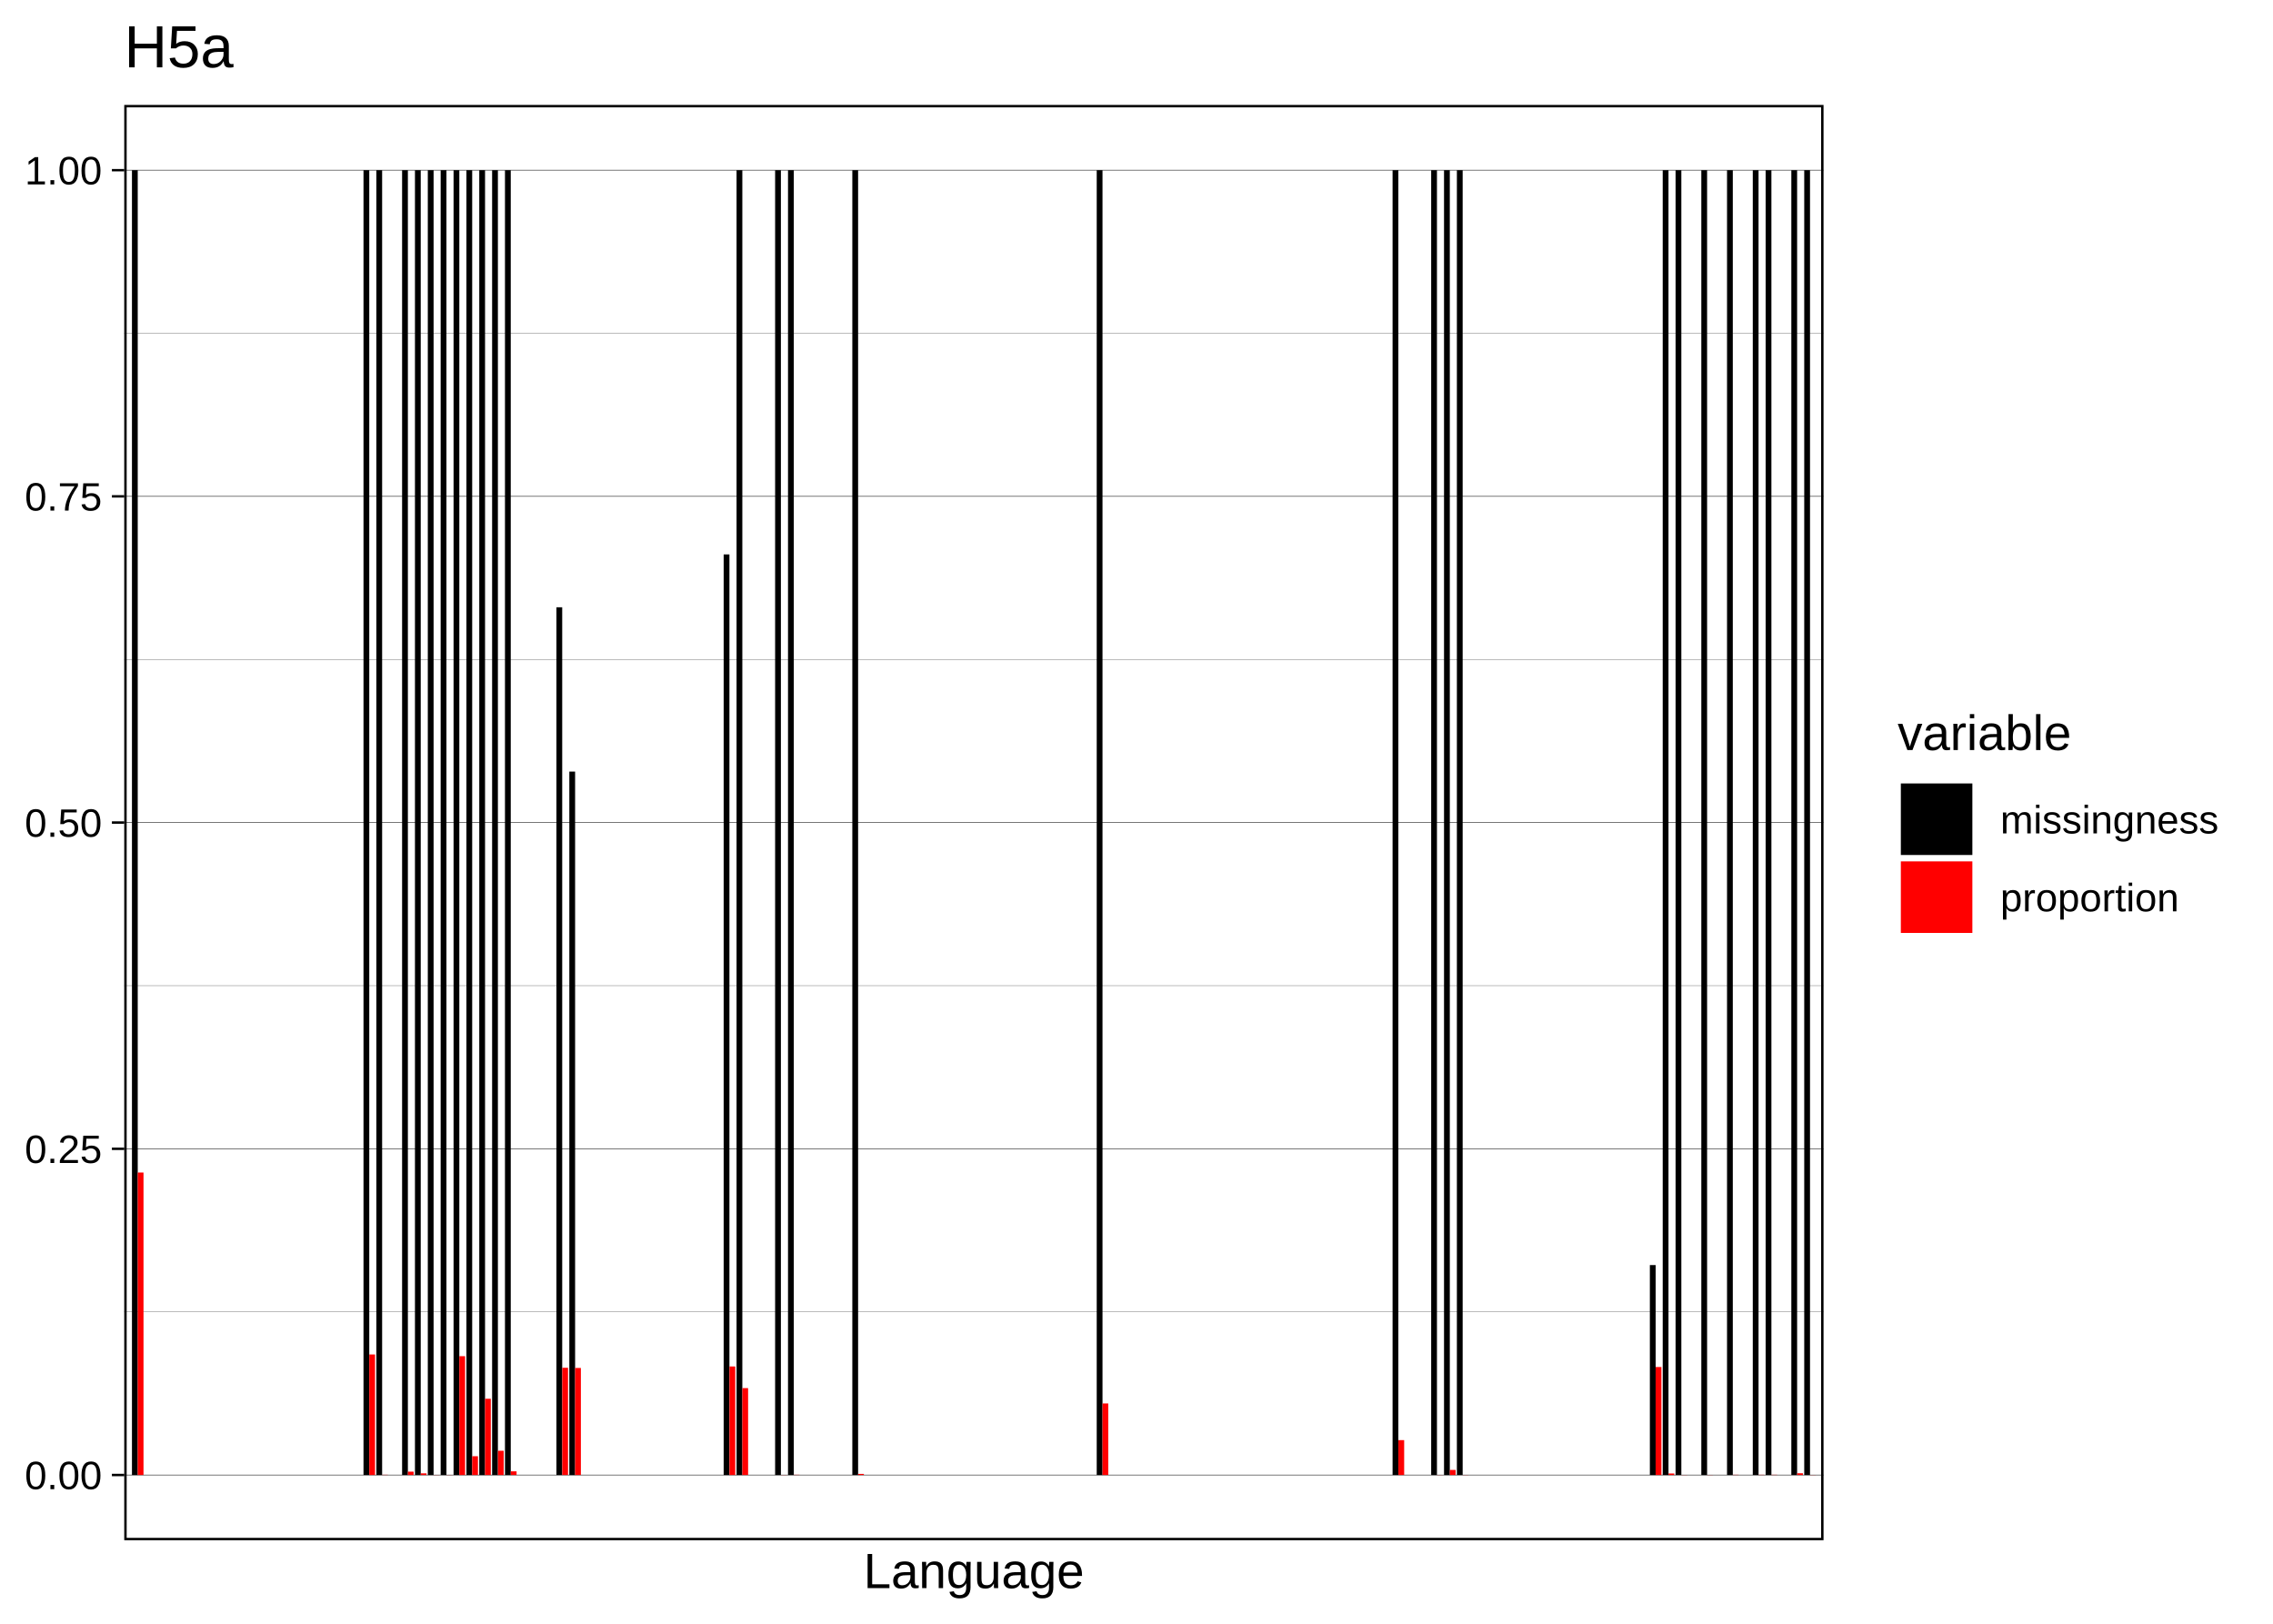
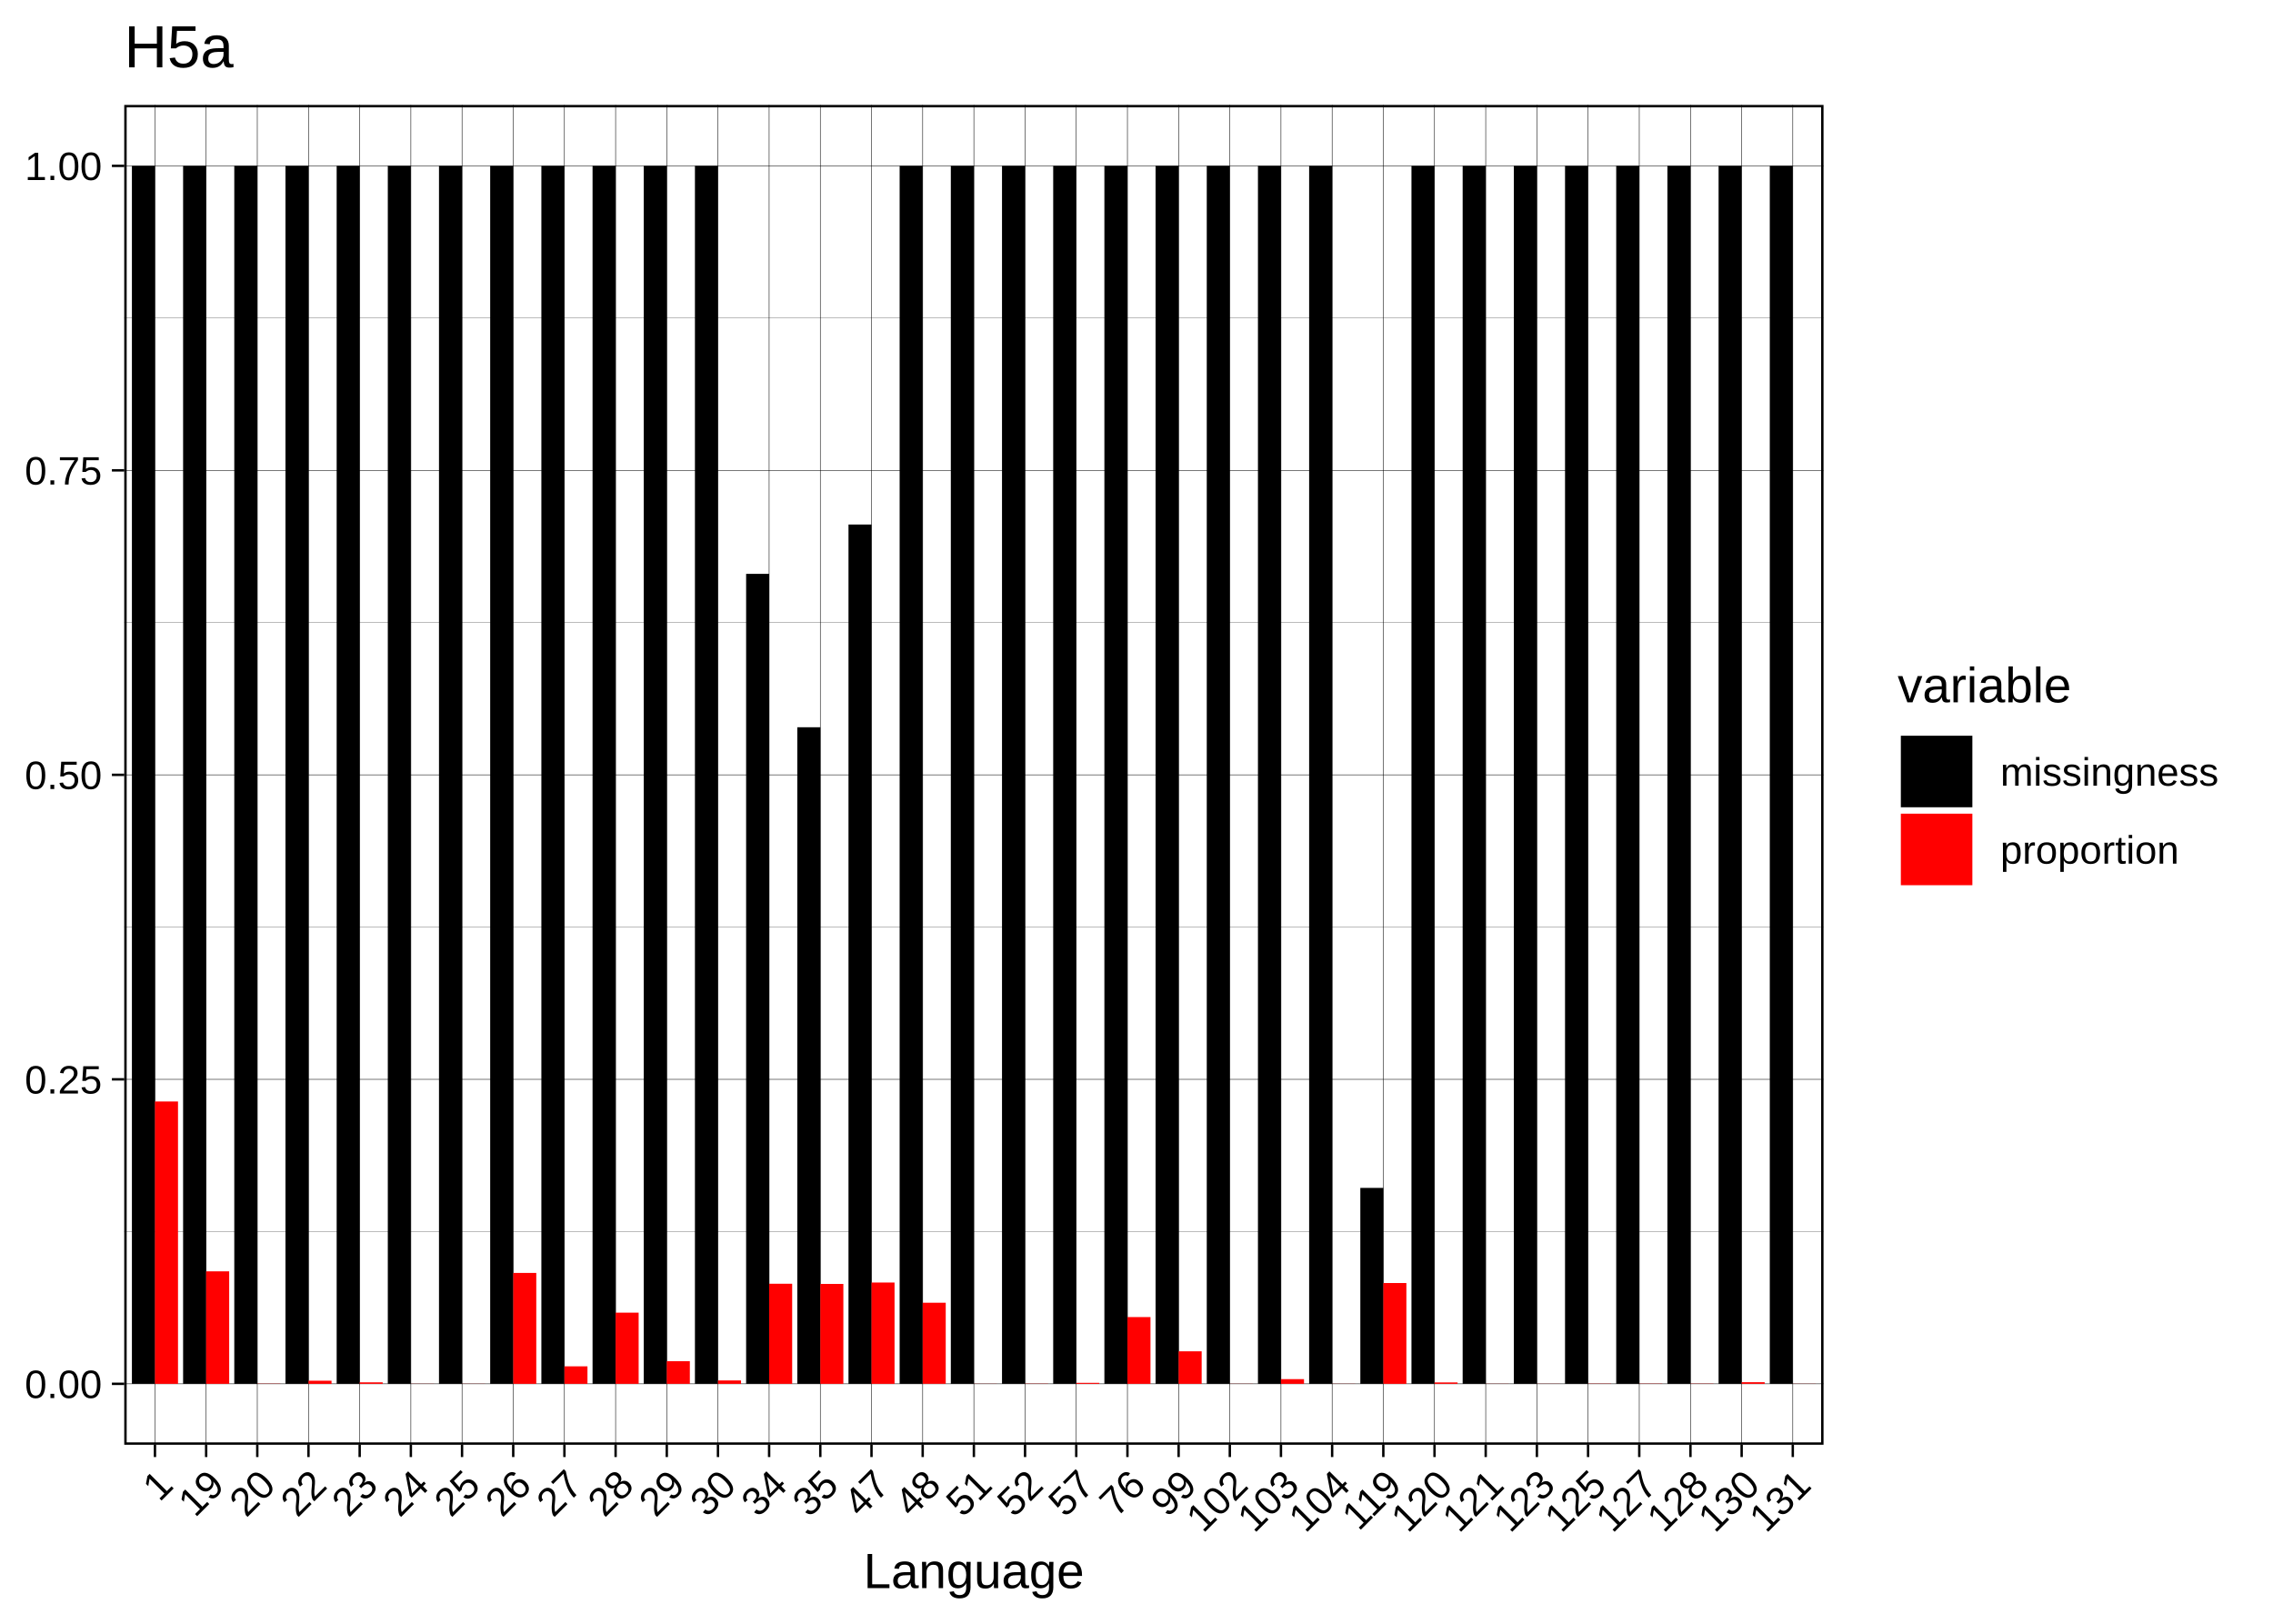
<svg xmlns="http://www.w3.org/2000/svg" class="svglite" width="504.00pt" height="360.00pt" viewBox="0 0 504.00 360.00">
  <defs>
    <style type="text/css">
    .svglite line, .svglite polyline, .svglite polygon, .svglite path, .svglite rect, .svglite circle {
      fill: none;
      stroke: #000000;
      stroke-linecap: round;
      stroke-linejoin: round;
      stroke-miterlimit: 10.00;
    }
    .svglite text {
      white-space: pre;
    }
  </style>
  </defs>
  <rect width="100%" height="100%" style="stroke: none; fill: #FFFFFF;" />
  <defs>
    <clipPath id="cpMC4wMHw1MDQuMDB8MC4wMHwzNjAuMDA=">
      <rect x="0.00" y="0.00" width="504.00" height="360.00" />
    </clipPath>
  </defs>
  <g clip-path="url(#cpMC4wMHw1MDQuMDB8MC4wMHwzNjAuMDA=)">
    <rect x="0" y="0.00" width="504.00" height="360.00" style="stroke-width: 1.07; stroke: #FFFFFF; fill: #FFFFFF;" />
  </g>
  <defs>
-     <clipPath id="cpMjcuNTV8NDA0LjMzfDIzLjI3fDM0MS40OA==">
-       <rect x="27.55" y="23.27" width="376.79" height="318.22" />
+     <clipPath id="cpMjcuNTV8NDA0LjMzfDIzLjI3fDMyMC4zMQ==">
+       <rect x="27.55" y="23.27" width="376.79" height="297.05" />
    </clipPath>
  </defs>
-   <g clip-path="url(#cpMjcuNTV8NDA0LjMzfDIzLjI3fDM0MS40OA==)">
-     <rect x="27.55" y="23.27" width="376.79" height="318.22" style="stroke-width: 1.07; stroke: none; fill: #FFFFFF;" />
-     <polyline points="27.55,290.86 404.33,290.86 " style="stroke-width: 0.053; stroke-linecap: butt;" />
-     <polyline points="27.55,218.54 404.33,218.54 " style="stroke-width: 0.053; stroke-linecap: butt;" />
-     <polyline points="27.55,146.21 404.33,146.21 " style="stroke-width: 0.053; stroke-linecap: butt;" />
-     <polyline points="27.55,73.89 404.33,73.89 " style="stroke-width: 0.053; stroke-linecap: butt;" />
-     <polyline points="27.55,327.02 404.33,327.02 " style="stroke-width: 0.11; stroke-linecap: butt;" />
-     <polyline points="27.55,254.70 404.33,254.70 " style="stroke-width: 0.11; stroke-linecap: butt;" />
-     <polyline points="27.55,182.37 404.33,182.37 " style="stroke-width: 0.11; stroke-linecap: butt;" />
-     <polyline points="27.55,110.05 404.33,110.05 " style="stroke-width: 0.11; stroke-linecap: butt;" />
-     <polyline points="27.55,37.73 404.33,37.73 " style="stroke-width: 0.11; stroke-linecap: butt;" />
-     <rect x="243.18" y="37.73" width="1.28" height="289.29" style="stroke-width: 1.07; stroke: none; stroke-linecap: butt; stroke-linejoin: miter; fill: #000000;" />
-     <rect x="308.78" y="37.73" width="1.28" height="289.29" style="stroke-width: 1.07; stroke: none; stroke-linecap: butt; stroke-linejoin: miter; fill: #000000;" />
-     <rect x="320.19" y="37.73" width="1.28" height="289.29" style="stroke-width: 1.07; stroke: none; stroke-linecap: butt; stroke-linejoin: miter; fill: #000000;" />
-     <rect x="29.26" y="37.73" width="1.28" height="289.29" style="stroke-width: 1.07; stroke: none; stroke-linecap: butt; stroke-linejoin: miter; fill: #000000;" />
-     <rect x="80.60" y="37.73" width="1.28" height="289.29" style="stroke-width: 1.07; stroke: none; stroke-linecap: butt; stroke-linejoin: miter; fill: #000000;" />
-     <rect x="371.53" y="37.73" width="1.28" height="289.29" style="stroke-width: 1.07; stroke: none; stroke-linecap: butt; stroke-linejoin: miter; fill: #000000;" />
-     <rect x="382.94" y="37.73" width="1.28" height="289.29" style="stroke-width: 1.07; stroke: none; stroke-linecap: butt; stroke-linejoin: miter; fill: #000000;" />
-     <rect x="92.01" y="37.73" width="1.28" height="289.29" style="stroke-width: 1.07; stroke: none; stroke-linecap: butt; stroke-linejoin: miter; fill: #000000;" />
-     <rect x="388.65" y="37.73" width="1.28" height="289.29" style="stroke-width: 1.07; stroke: none; stroke-linecap: butt; stroke-linejoin: miter; fill: #000000;" />
-     <rect x="377.24" y="37.73" width="1.28" height="289.29" style="stroke-width: 1.07; stroke: none; stroke-linecap: butt; stroke-linejoin: miter; fill: #000000;" />
-     <rect x="100.57" y="37.73" width="1.28" height="289.29" style="stroke-width: 1.07; stroke: none; stroke-linecap: butt; stroke-linejoin: miter; fill: #000000;" />
-     <rect x="174.73" y="37.73" width="1.28" height="289.29" style="stroke-width: 1.07; stroke: none; stroke-linecap: butt; stroke-linejoin: miter; fill: #000000;" />
-     <rect x="171.87" y="37.73" width="1.28" height="289.29" style="stroke-width: 1.07; stroke: none; stroke-linecap: butt; stroke-linejoin: miter; fill: #000000;" />
-     <rect x="391.50" y="37.73" width="1.28" height="289.29" style="stroke-width: 1.07; stroke: none; stroke-linecap: butt; stroke-linejoin: miter; fill: #000000;" />
-     <rect x="188.99" y="37.73" width="1.28" height="289.29" style="stroke-width: 1.07; stroke: none; stroke-linecap: butt; stroke-linejoin: miter; fill: #000000;" />
-     <rect x="323.04" y="37.73" width="1.28" height="289.29" style="stroke-width: 1.07; stroke: none; stroke-linecap: butt; stroke-linejoin: miter; fill: #000000;" />
-     <rect x="89.16" y="37.73" width="1.28" height="289.29" style="stroke-width: 1.07; stroke: none; stroke-linecap: butt; stroke-linejoin: miter; fill: #000000;" />
-     <rect x="397.20" y="37.73" width="1.28" height="289.29" style="stroke-width: 1.07; stroke: none; stroke-linecap: butt; stroke-linejoin: miter; fill: #000000;" />
-     <rect x="400.06" y="37.73" width="1.28" height="289.29" style="stroke-width: 1.07; stroke: none; stroke-linecap: butt; stroke-linejoin: miter; fill: #000000;" />
-     <rect x="97.71" y="37.73" width="1.28" height="289.29" style="stroke-width: 1.07; stroke: none; stroke-linecap: butt; stroke-linejoin: miter; fill: #000000;" />
-     <rect x="94.86" y="37.73" width="1.28" height="289.29" style="stroke-width: 1.07; stroke: none; stroke-linecap: butt; stroke-linejoin: miter; fill: #000000;" />
-     <rect x="83.45" y="37.73" width="1.28" height="289.29" style="stroke-width: 1.07; stroke: none; stroke-linecap: butt; stroke-linejoin: miter; fill: #000000;" />
-     <rect x="317.34" y="37.73" width="1.28" height="289.29" style="stroke-width: 1.07; stroke: none; stroke-linecap: butt; stroke-linejoin: miter; fill: #000000;" />
-     <rect x="368.68" y="37.73" width="1.28" height="289.29" style="stroke-width: 1.07; stroke: none; stroke-linecap: butt; stroke-linejoin: miter; fill: #000000;" />
-     <rect x="365.83" y="280.48" width="1.28" height="46.54" style="stroke-width: 1.07; stroke: none; stroke-linecap: butt; stroke-linejoin: miter; fill: #000000;" />
-     <rect x="160.46" y="122.92" width="1.28" height="204.10" style="stroke-width: 1.07; stroke: none; stroke-linecap: butt; stroke-linejoin: miter; fill: #000000;" />
-     <rect x="103.42" y="37.73" width="1.28" height="289.29" style="stroke-width: 1.07; stroke: none; stroke-linecap: butt; stroke-linejoin: miter; fill: #000000;" />
-     <rect x="163.32" y="37.73" width="1.28" height="289.29" style="stroke-width: 1.07; stroke: none; stroke-linecap: butt; stroke-linejoin: miter; fill: #000000;" />
-     <rect x="106.27" y="37.73" width="1.28" height="289.29" style="stroke-width: 1.07; stroke: none; stroke-linecap: butt; stroke-linejoin: miter; fill: #000000;" />
-     <rect x="109.12" y="37.73" width="1.28" height="289.29" style="stroke-width: 1.07; stroke: none; stroke-linecap: butt; stroke-linejoin: miter; fill: #000000;" />
-     <rect x="111.97" y="37.73" width="1.28" height="289.29" style="stroke-width: 1.07; stroke: none; stroke-linecap: butt; stroke-linejoin: miter; fill: #000000;" />
-     <rect x="123.38" y="134.64" width="1.28" height="192.38" style="stroke-width: 1.07; stroke: none; stroke-linecap: butt; stroke-linejoin: miter; fill: #000000;" />
-     <rect x="126.24" y="171.07" width="1.28" height="155.95" style="stroke-width: 1.07; stroke: none; stroke-linecap: butt; stroke-linejoin: miter; fill: #000000;" />
-     <rect x="244.46" y="311.16" width="1.28" height="15.86" style="stroke-width: 1.07; stroke: none; stroke-linecap: butt; stroke-linejoin: miter; fill: #FF0000;" />
-     <rect x="310.07" y="319.29" width="1.28" height="7.73" style="stroke-width: 1.07; stroke: none; stroke-linecap: butt; stroke-linejoin: miter; fill: #FF0000;" />
-     <rect x="321.48" y="325.90" width="1.28" height="1.12" style="stroke-width: 1.07; stroke: none; stroke-linecap: butt; stroke-linejoin: miter; fill: #FF0000;" />
-     <rect x="30.54" y="259.96" width="1.28" height="67.06" style="stroke-width: 1.07; stroke: none; stroke-linecap: butt; stroke-linejoin: miter; fill: #FF0000;" />
-     <rect x="81.88" y="300.30" width="1.28" height="26.72" style="stroke-width: 1.07; stroke: none; stroke-linecap: butt; stroke-linejoin: miter; fill: #FF0000;" />
-     <rect x="372.82" y="327.00" width="1.28" height="0.024" style="stroke-width: 1.07; stroke: none; stroke-linecap: butt; stroke-linejoin: miter; fill: #FF0000;" />
-     <rect x="384.23" y="326.97" width="1.28" height="0.048" style="stroke-width: 1.07; stroke: none; stroke-linecap: butt; stroke-linejoin: miter; fill: #FF0000;" />
-     <rect x="93.29" y="326.66" width="1.28" height="0.36" style="stroke-width: 1.07; stroke: none; stroke-linecap: butt; stroke-linejoin: miter; fill: #FF0000;" />
-     <rect x="389.93" y="326.97" width="1.28" height="0.048" style="stroke-width: 1.07; stroke: none; stroke-linecap: butt; stroke-linejoin: miter; fill: #FF0000;" />
-     <rect x="378.52" y="327.00" width="1.28" height="0.024" style="stroke-width: 1.07; stroke: none; stroke-linecap: butt; stroke-linejoin: miter; fill: #FF0000;" />
-     <rect x="101.85" y="300.68" width="1.28" height="26.34" style="stroke-width: 1.07; stroke: none; stroke-linecap: butt; stroke-linejoin: miter; fill: #FF0000;" />
-     <rect x="176.01" y="326.97" width="1.28" height="0.048" style="stroke-width: 1.07; stroke: none; stroke-linecap: butt; stroke-linejoin: miter; fill: #FF0000;" />
-     <rect x="173.16" y="327.00" width="1.28" height="0.024" style="stroke-width: 1.07; stroke: none; stroke-linecap: butt; stroke-linejoin: miter; fill: #FF0000;" />
-     <rect x="392.78" y="326.97" width="1.28" height="0.048" style="stroke-width: 1.07; stroke: none; stroke-linecap: butt; stroke-linejoin: miter; fill: #FF0000;" />
-     <rect x="190.27" y="326.78" width="1.28" height="0.24" style="stroke-width: 1.07; stroke: none; stroke-linecap: butt; stroke-linejoin: miter; fill: #FF0000;" />
-     <rect x="324.33" y="327.00" width="1.28" height="0.024" style="stroke-width: 1.07; stroke: none; stroke-linecap: butt; stroke-linejoin: miter; fill: #FF0000;" />
-     <rect x="90.44" y="326.28" width="1.28" height="0.74" style="stroke-width: 1.07; stroke: none; stroke-linecap: butt; stroke-linejoin: miter; fill: #FF0000;" />
-     <rect x="398.49" y="326.64" width="1.28" height="0.38" style="stroke-width: 1.07; stroke: none; stroke-linecap: butt; stroke-linejoin: miter; fill: #FF0000;" />
-     <rect x="401.34" y="327.00" width="1.28" height="0.024" style="stroke-width: 1.07; stroke: none; stroke-linecap: butt; stroke-linejoin: miter; fill: #FF0000;" />
-     <rect x="99.00" y="327.00" width="1.28" height="0.024" style="stroke-width: 1.07; stroke: none; stroke-linecap: butt; stroke-linejoin: miter; fill: #FF0000;" />
-     <rect x="96.14" y="327.00" width="1.28" height="0.024" style="stroke-width: 1.07; stroke: none; stroke-linecap: butt; stroke-linejoin: miter; fill: #FF0000;" />
-     <rect x="84.74" y="326.97" width="1.28" height="0.048" style="stroke-width: 1.07; stroke: none; stroke-linecap: butt; stroke-linejoin: miter; fill: #FF0000;" />
-     <rect x="318.62" y="327.00" width="1.28" height="0.024" style="stroke-width: 1.07; stroke: none; stroke-linecap: butt; stroke-linejoin: miter; fill: #FF0000;" />
-     <rect x="369.96" y="326.69" width="1.28" height="0.33" style="stroke-width: 1.07; stroke: none; stroke-linecap: butt; stroke-linejoin: miter; fill: #FF0000;" />
-     <rect x="367.11" y="303.08" width="1.28" height="23.94" style="stroke-width: 1.07; stroke: none; stroke-linecap: butt; stroke-linejoin: miter; fill: #FF0000;" />
-     <rect x="161.75" y="302.96" width="1.28" height="24.06" style="stroke-width: 1.07; stroke: none; stroke-linecap: butt; stroke-linejoin: miter; fill: #FF0000;" />
-     <rect x="104.70" y="322.86" width="1.28" height="4.16" style="stroke-width: 1.07; stroke: none; stroke-linecap: butt; stroke-linejoin: miter; fill: #FF0000;" />
-     <rect x="164.60" y="307.76" width="1.28" height="19.26" style="stroke-width: 1.07; stroke: none; stroke-linecap: butt; stroke-linejoin: miter; fill: #FF0000;" />
-     <rect x="107.55" y="310.12" width="1.28" height="16.90" style="stroke-width: 1.07; stroke: none; stroke-linecap: butt; stroke-linejoin: miter; fill: #FF0000;" />
-     <rect x="110.41" y="321.65" width="1.28" height="5.37" style="stroke-width: 1.07; stroke: none; stroke-linecap: butt; stroke-linejoin: miter; fill: #FF0000;" />
-     <rect x="113.26" y="326.21" width="1.28" height="0.81" style="stroke-width: 1.07; stroke: none; stroke-linecap: butt; stroke-linejoin: miter; fill: #FF0000;" />
-     <rect x="124.67" y="303.25" width="1.28" height="23.77" style="stroke-width: 1.07; stroke: none; stroke-linecap: butt; stroke-linejoin: miter; fill: #FF0000;" />
-     <rect x="127.52" y="303.29" width="1.28" height="23.73" style="stroke-width: 1.07; stroke: none; stroke-linecap: butt; stroke-linejoin: miter; fill: #FF0000;" />
-     <rect x="27.55" y="23.27" width="376.79" height="318.22" style="stroke-width: 1.07;" />
+   <g clip-path="url(#cpMjcuNTV8NDA0LjMzfDIzLjI3fDMyMC4zMQ==)">
+     <rect x="27.55" y="23.27" width="376.79" height="297.05" style="stroke-width: 1.07; stroke: none; fill: #FFFFFF;" />
+     <polyline points="27.55,273.05 404.33,273.05 " style="stroke-width: 0.053; stroke-linecap: butt;" />
+     <polyline points="27.55,205.54 404.33,205.54 " style="stroke-width: 0.053; stroke-linecap: butt;" />
+     <polyline points="27.55,138.03 404.33,138.03 " style="stroke-width: 0.053; stroke-linecap: butt;" />
+     <polyline points="27.55,70.52 404.33,70.52 " style="stroke-width: 0.053; stroke-linecap: butt;" />
+     <polyline points="27.55,306.81 404.33,306.81 " style="stroke-width: 0.11; stroke-linecap: butt;" />
+     <polyline points="27.55,239.30 404.33,239.30 " style="stroke-width: 0.11; stroke-linecap: butt;" />
+     <polyline points="27.55,171.79 404.33,171.79 " style="stroke-width: 0.11; stroke-linecap: butt;" />
+     <polyline points="27.55,104.28 404.33,104.28 " style="stroke-width: 0.11; stroke-linecap: butt;" />
+     <polyline points="27.55,36.77 404.33,36.77 " style="stroke-width: 0.11; stroke-linecap: butt;" />
+     <polyline points="34.36,320.31 34.36,23.27 " style="stroke-width: 0.11; stroke-linecap: butt;" />
+     <polyline points="45.71,320.31 45.71,23.27 " style="stroke-width: 0.11; stroke-linecap: butt;" />
+     <polyline points="57.05,320.31 57.05,23.27 " style="stroke-width: 0.11; stroke-linecap: butt;" />
+     <polyline points="68.40,320.31 68.40,23.27 " style="stroke-width: 0.11; stroke-linecap: butt;" />
+     <polyline points="79.75,320.31 79.75,23.27 " style="stroke-width: 0.11; stroke-linecap: butt;" />
+     <polyline points="91.10,320.31 91.10,23.27 " style="stroke-width: 0.11; stroke-linecap: butt;" />
+     <polyline points="102.45,320.31 102.45,23.27 " style="stroke-width: 0.11; stroke-linecap: butt;" />
+     <polyline points="113.80,320.31 113.80,23.27 " style="stroke-width: 0.11; stroke-linecap: butt;" />
+     <polyline points="125.15,320.31 125.15,23.27 " style="stroke-width: 0.11; stroke-linecap: butt;" />
+     <polyline points="136.50,320.31 136.50,23.27 " style="stroke-width: 0.11; stroke-linecap: butt;" />
+     <polyline points="147.85,320.31 147.85,23.27 " style="stroke-width: 0.11; stroke-linecap: butt;" />
+     <polyline points="159.20,320.31 159.20,23.27 " style="stroke-width: 0.11; stroke-linecap: butt;" />
+     <polyline points="170.54,320.31 170.54,23.27 " style="stroke-width: 0.11; stroke-linecap: butt;" />
+     <polyline points="181.89,320.31 181.89,23.27 " style="stroke-width: 0.11; stroke-linecap: butt;" />
+     <polyline points="193.24,320.31 193.24,23.27 " style="stroke-width: 0.11; stroke-linecap: butt;" />
+     <polyline points="204.59,320.31 204.59,23.27 " style="stroke-width: 0.11; stroke-linecap: butt;" />
+     <polyline points="215.94,320.31 215.94,23.27 " style="stroke-width: 0.11; stroke-linecap: butt;" />
+     <polyline points="227.29,320.31 227.29,23.27 " style="stroke-width: 0.11; stroke-linecap: butt;" />
+     <polyline points="238.64,320.31 238.64,23.27 " style="stroke-width: 0.11; stroke-linecap: butt;" />
+     <polyline points="249.99,320.31 249.99,23.27 " style="stroke-width: 0.11; stroke-linecap: butt;" />
+     <polyline points="261.34,320.31 261.34,23.27 " style="stroke-width: 0.11; stroke-linecap: butt;" />
+     <polyline points="272.69,320.31 272.69,23.27 " style="stroke-width: 0.11; stroke-linecap: butt;" />
+     <polyline points="284.03,320.31 284.03,23.27 " style="stroke-width: 0.11; stroke-linecap: butt;" />
+     <polyline points="295.38,320.31 295.38,23.27 " style="stroke-width: 0.11; stroke-linecap: butt;" />
+     <polyline points="306.73,320.31 306.73,23.27 " style="stroke-width: 0.11; stroke-linecap: butt;" />
+     <polyline points="318.08,320.31 318.08,23.27 " style="stroke-width: 0.11; stroke-linecap: butt;" />
+     <polyline points="329.43,320.31 329.43,23.27 " style="stroke-width: 0.11; stroke-linecap: butt;" />
+     <polyline points="340.78,320.31 340.78,23.27 " style="stroke-width: 0.11; stroke-linecap: butt;" />
+     <polyline points="352.13,320.31 352.13,23.27 " style="stroke-width: 0.11; stroke-linecap: butt;" />
+     <polyline points="363.48,320.31 363.48,23.27 " style="stroke-width: 0.11; stroke-linecap: butt;" />
+     <polyline points="374.83,320.31 374.83,23.27 " style="stroke-width: 0.11; stroke-linecap: butt;" />
+     <polyline points="386.18,320.31 386.18,23.27 " style="stroke-width: 0.11; stroke-linecap: butt;" />
+     <polyline points="397.52,320.31 397.52,23.27 " style="stroke-width: 0.11; stroke-linecap: butt;" />
+     <rect x="244.88" y="36.77" width="5.11" height="270.04" style="stroke-width: 1.07; stroke: none; stroke-linecap: butt; stroke-linejoin: miter; fill: #000000;" />
+     <rect x="256.23" y="36.77" width="5.11" height="270.04" style="stroke-width: 1.07; stroke: none; stroke-linecap: butt; stroke-linejoin: miter; fill: #000000;" />
+     <rect x="278.93" y="36.77" width="5.11" height="270.04" style="stroke-width: 1.07; stroke: none; stroke-linecap: butt; stroke-linejoin: miter; fill: #000000;" />
+     <rect x="29.25" y="36.77" width="5.11" height="270.04" style="stroke-width: 1.07; stroke: none; stroke-linecap: butt; stroke-linejoin: miter; fill: #000000;" />
+     <rect x="40.60" y="36.77" width="5.11" height="270.04" style="stroke-width: 1.07; stroke: none; stroke-linecap: butt; stroke-linejoin: miter; fill: #000000;" />
+     <rect x="324.32" y="36.77" width="5.11" height="270.04" style="stroke-width: 1.07; stroke: none; stroke-linecap: butt; stroke-linejoin: miter; fill: #000000;" />
+     <rect x="347.02" y="36.77" width="5.11" height="270.04" style="stroke-width: 1.07; stroke: none; stroke-linecap: butt; stroke-linejoin: miter; fill: #000000;" />
+     <rect x="74.65" y="36.77" width="5.11" height="270.04" style="stroke-width: 1.07; stroke: none; stroke-linecap: butt; stroke-linejoin: miter; fill: #000000;" />
+     <rect x="358.37" y="36.77" width="5.11" height="270.04" style="stroke-width: 1.07; stroke: none; stroke-linecap: butt; stroke-linejoin: miter; fill: #000000;" />
+     <rect x="335.67" y="36.77" width="5.11" height="270.04" style="stroke-width: 1.07; stroke: none; stroke-linecap: butt; stroke-linejoin: miter; fill: #000000;" />
+     <rect x="108.69" y="36.77" width="5.11" height="270.04" style="stroke-width: 1.07; stroke: none; stroke-linecap: butt; stroke-linejoin: miter; fill: #000000;" />
+     <rect x="222.18" y="36.77" width="5.11" height="270.04" style="stroke-width: 1.07; stroke: none; stroke-linecap: butt; stroke-linejoin: miter; fill: #000000;" />
+     <rect x="210.83" y="36.77" width="5.11" height="270.04" style="stroke-width: 1.07; stroke: none; stroke-linecap: butt; stroke-linejoin: miter; fill: #000000;" />
+     <rect x="369.72" y="36.77" width="5.11" height="270.04" style="stroke-width: 1.07; stroke: none; stroke-linecap: butt; stroke-linejoin: miter; fill: #000000;" />
+     <rect x="233.53" y="36.77" width="5.11" height="270.04" style="stroke-width: 1.07; stroke: none; stroke-linecap: butt; stroke-linejoin: miter; fill: #000000;" />
+     <rect x="290.28" y="36.77" width="5.11" height="270.04" style="stroke-width: 1.07; stroke: none; stroke-linecap: butt; stroke-linejoin: miter; fill: #000000;" />
+     <rect x="63.30" y="36.77" width="5.11" height="270.04" style="stroke-width: 1.07; stroke: none; stroke-linecap: butt; stroke-linejoin: miter; fill: #000000;" />
+     <rect x="381.07" y="36.77" width="5.11" height="270.04" style="stroke-width: 1.07; stroke: none; stroke-linecap: butt; stroke-linejoin: miter; fill: #000000;" />
+     <rect x="392.42" y="36.77" width="5.11" height="270.04" style="stroke-width: 1.07; stroke: none; stroke-linecap: butt; stroke-linejoin: miter; fill: #000000;" />
+     <rect x="97.34" y="36.77" width="5.11" height="270.04" style="stroke-width: 1.07; stroke: none; stroke-linecap: butt; stroke-linejoin: miter; fill: #000000;" />
+     <rect x="85.99" y="36.77" width="5.11" height="270.04" style="stroke-width: 1.07; stroke: none; stroke-linecap: butt; stroke-linejoin: miter; fill: #000000;" />
+     <rect x="51.95" y="36.77" width="5.11" height="270.04" style="stroke-width: 1.07; stroke: none; stroke-linecap: butt; stroke-linejoin: miter; fill: #000000;" />
+     <rect x="267.58" y="36.77" width="5.11" height="270.04" style="stroke-width: 1.07; stroke: none; stroke-linecap: butt; stroke-linejoin: miter; fill: #000000;" />
+     <rect x="312.97" y="36.77" width="5.11" height="270.04" style="stroke-width: 1.07; stroke: none; stroke-linecap: butt; stroke-linejoin: miter; fill: #000000;" />
+     <rect x="301.63" y="263.37" width="5.11" height="43.44" style="stroke-width: 1.07; stroke: none; stroke-linecap: butt; stroke-linejoin: miter; fill: #000000;" />
+     <rect x="188.14" y="116.29" width="5.11" height="190.52" style="stroke-width: 1.07; stroke: none; stroke-linecap: butt; stroke-linejoin: miter; fill: #000000;" />
+     <rect x="120.04" y="36.77" width="5.11" height="270.04" style="stroke-width: 1.07; stroke: none; stroke-linecap: butt; stroke-linejoin: miter; fill: #000000;" />
+     <rect x="199.48" y="36.77" width="5.11" height="270.04" style="stroke-width: 1.07; stroke: none; stroke-linecap: butt; stroke-linejoin: miter; fill: #000000;" />
+     <rect x="131.39" y="36.77" width="5.11" height="270.04" style="stroke-width: 1.07; stroke: none; stroke-linecap: butt; stroke-linejoin: miter; fill: #000000;" />
+     <rect x="142.74" y="36.77" width="5.11" height="270.04" style="stroke-width: 1.07; stroke: none; stroke-linecap: butt; stroke-linejoin: miter; fill: #000000;" />
+     <rect x="154.09" y="36.77" width="5.11" height="270.04" style="stroke-width: 1.07; stroke: none; stroke-linecap: butt; stroke-linejoin: miter; fill: #000000;" />
+     <rect x="165.44" y="127.23" width="5.11" height="179.58" style="stroke-width: 1.07; stroke: none; stroke-linecap: butt; stroke-linejoin: miter; fill: #000000;" />
+     <rect x="176.79" y="161.24" width="5.11" height="145.57" style="stroke-width: 1.07; stroke: none; stroke-linecap: butt; stroke-linejoin: miter; fill: #000000;" />
+     <rect x="249.99" y="292.01" width="5.11" height="14.80" style="stroke-width: 1.07; stroke: none; stroke-linecap: butt; stroke-linejoin: miter; fill: #FF0000;" />
+     <rect x="261.34" y="299.60" width="5.11" height="7.21" style="stroke-width: 1.07; stroke: none; stroke-linecap: butt; stroke-linejoin: miter; fill: #FF0000;" />
+     <rect x="284.03" y="305.77" width="5.11" height="1.04" style="stroke-width: 1.07; stroke: none; stroke-linecap: butt; stroke-linejoin: miter; fill: #FF0000;" />
+     <rect x="34.36" y="244.21" width="5.11" height="62.60" style="stroke-width: 1.07; stroke: none; stroke-linecap: butt; stroke-linejoin: miter; fill: #FF0000;" />
+     <rect x="45.71" y="281.87" width="5.11" height="24.94" style="stroke-width: 1.07; stroke: none; stroke-linecap: butt; stroke-linejoin: miter; fill: #FF0000;" />
+     <rect x="329.43" y="306.79" width="5.11" height="0.022" style="stroke-width: 1.07; stroke: none; stroke-linecap: butt; stroke-linejoin: miter; fill: #FF0000;" />
+     <rect x="352.13" y="306.77" width="5.11" height="0.044" style="stroke-width: 1.07; stroke: none; stroke-linecap: butt; stroke-linejoin: miter; fill: #FF0000;" />
+     <rect x="79.75" y="306.48" width="5.11" height="0.33" style="stroke-width: 1.07; stroke: none; stroke-linecap: butt; stroke-linejoin: miter; fill: #FF0000;" />
+     <rect x="363.48" y="306.77" width="5.11" height="0.044" style="stroke-width: 1.07; stroke: none; stroke-linecap: butt; stroke-linejoin: miter; fill: #FF0000;" />
+     <rect x="340.78" y="306.79" width="5.11" height="0.022" style="stroke-width: 1.07; stroke: none; stroke-linecap: butt; stroke-linejoin: miter; fill: #FF0000;" />
+     <rect x="113.80" y="282.22" width="5.11" height="24.59" style="stroke-width: 1.07; stroke: none; stroke-linecap: butt; stroke-linejoin: miter; fill: #FF0000;" />
+     <rect x="227.29" y="306.77" width="5.11" height="0.044" style="stroke-width: 1.07; stroke: none; stroke-linecap: butt; stroke-linejoin: miter; fill: #FF0000;" />
+     <rect x="215.94" y="306.79" width="5.11" height="0.022" style="stroke-width: 1.07; stroke: none; stroke-linecap: butt; stroke-linejoin: miter; fill: #FF0000;" />
+     <rect x="374.83" y="306.77" width="5.11" height="0.044" style="stroke-width: 1.07; stroke: none; stroke-linecap: butt; stroke-linejoin: miter; fill: #FF0000;" />
+     <rect x="238.64" y="306.59" width="5.11" height="0.22" style="stroke-width: 1.07; stroke: none; stroke-linecap: butt; stroke-linejoin: miter; fill: #FF0000;" />
+     <rect x="295.38" y="306.79" width="5.11" height="0.022" style="stroke-width: 1.07; stroke: none; stroke-linecap: butt; stroke-linejoin: miter; fill: #FF0000;" />
+     <rect x="68.40" y="306.12" width="5.11" height="0.69" style="stroke-width: 1.07; stroke: none; stroke-linecap: butt; stroke-linejoin: miter; fill: #FF0000;" />
+     <rect x="386.18" y="306.45" width="5.11" height="0.36" style="stroke-width: 1.07; stroke: none; stroke-linecap: butt; stroke-linejoin: miter; fill: #FF0000;" />
+     <rect x="397.52" y="306.79" width="5.11" height="0.022" style="stroke-width: 1.07; stroke: none; stroke-linecap: butt; stroke-linejoin: miter; fill: #FF0000;" />
+     <rect x="102.45" y="306.79" width="5.11" height="0.022" style="stroke-width: 1.07; stroke: none; stroke-linecap: butt; stroke-linejoin: miter; fill: #FF0000;" />
+     <rect x="91.10" y="306.79" width="5.11" height="0.022" style="stroke-width: 1.07; stroke: none; stroke-linecap: butt; stroke-linejoin: miter; fill: #FF0000;" />
+     <rect x="57.05" y="306.77" width="5.11" height="0.044" style="stroke-width: 1.07; stroke: none; stroke-linecap: butt; stroke-linejoin: miter; fill: #FF0000;" />
+     <rect x="272.69" y="306.79" width="5.11" height="0.022" style="stroke-width: 1.07; stroke: none; stroke-linecap: butt; stroke-linejoin: miter; fill: #FF0000;" />
+     <rect x="318.08" y="306.50" width="5.11" height="0.31" style="stroke-width: 1.07; stroke: none; stroke-linecap: butt; stroke-linejoin: miter; fill: #FF0000;" />
+     <rect x="306.73" y="284.46" width="5.11" height="22.35" style="stroke-width: 1.07; stroke: none; stroke-linecap: butt; stroke-linejoin: miter; fill: #FF0000;" />
+     <rect x="193.24" y="284.35" width="5.11" height="22.46" style="stroke-width: 1.07; stroke: none; stroke-linecap: butt; stroke-linejoin: miter; fill: #FF0000;" />
+     <rect x="125.15" y="302.93" width="5.11" height="3.88" style="stroke-width: 1.07; stroke: none; stroke-linecap: butt; stroke-linejoin: miter; fill: #FF0000;" />
+     <rect x="204.59" y="288.83" width="5.11" height="17.97" style="stroke-width: 1.07; stroke: none; stroke-linecap: butt; stroke-linejoin: miter; fill: #FF0000;" />
+     <rect x="136.50" y="291.03" width="5.11" height="15.78" style="stroke-width: 1.07; stroke: none; stroke-linecap: butt; stroke-linejoin: miter; fill: #FF0000;" />
+     <rect x="147.85" y="301.79" width="5.11" height="5.02" style="stroke-width: 1.07; stroke: none; stroke-linecap: butt; stroke-linejoin: miter; fill: #FF0000;" />
+     <rect x="159.20" y="306.06" width="5.11" height="0.75" style="stroke-width: 1.07; stroke: none; stroke-linecap: butt; stroke-linejoin: miter; fill: #FF0000;" />
+     <rect x="170.54" y="284.62" width="5.11" height="22.19" style="stroke-width: 1.07; stroke: none; stroke-linecap: butt; stroke-linejoin: miter; fill: #FF0000;" />
+     <rect x="181.89" y="284.66" width="5.11" height="22.15" style="stroke-width: 1.07; stroke: none; stroke-linecap: butt; stroke-linejoin: miter; fill: #FF0000;" />
+     <rect x="27.55" y="23.27" width="376.79" height="297.05" style="stroke-width: 1.07;" />
  </g>
  <g clip-path="url(#cpMC4wMHw1MDQuMDB8MC4wMHwzNjAuMDA=)">
-     <text x="22.62" y="330.17" text-anchor="end" style="font-size: 8.80px; font-family: &quot;Arial&quot;;" textLength="17.14px" lengthAdjust="spacingAndGlyphs">0.00</text>
-     <text x="22.62" y="257.85" text-anchor="end" style="font-size: 8.80px; font-family: &quot;Arial&quot;;" textLength="17.14px" lengthAdjust="spacingAndGlyphs">0.25</text>
-     <text x="22.62" y="185.52" text-anchor="end" style="font-size: 8.80px; font-family: &quot;Arial&quot;;" textLength="17.14px" lengthAdjust="spacingAndGlyphs">0.50</text>
-     <text x="22.62" y="113.20" text-anchor="end" style="font-size: 8.80px; font-family: &quot;Arial&quot;;" textLength="17.14px" lengthAdjust="spacingAndGlyphs">0.75</text>
-     <text x="22.62" y="40.88" text-anchor="end" style="font-size: 8.80px; font-family: &quot;Arial&quot;;" textLength="17.14px" lengthAdjust="spacingAndGlyphs">1.00</text>
-     <polyline points="24.81,327.02 27.55,327.02 " style="stroke-width: 0.53; stroke-linecap: butt;" />
-     <polyline points="24.81,254.70 27.55,254.70 " style="stroke-width: 0.53; stroke-linecap: butt;" />
-     <polyline points="24.81,182.37 27.55,182.37 " style="stroke-width: 0.53; stroke-linecap: butt;" />
-     <polyline points="24.81,110.05 27.55,110.05 " style="stroke-width: 0.53; stroke-linecap: butt;" />
-     <polyline points="24.81,37.73 27.55,37.73 " style="stroke-width: 0.53; stroke-linecap: butt;" />
+     <text x="22.62" y="309.96" text-anchor="end" style="font-size: 8.80px; font-family: &quot;Arial&quot;;" textLength="17.14px" lengthAdjust="spacingAndGlyphs">0.00</text>
+     <text x="22.62" y="242.45" text-anchor="end" style="font-size: 8.80px; font-family: &quot;Arial&quot;;" textLength="17.14px" lengthAdjust="spacingAndGlyphs">0.25</text>
+     <text x="22.62" y="174.94" text-anchor="end" style="font-size: 8.80px; font-family: &quot;Arial&quot;;" textLength="17.14px" lengthAdjust="spacingAndGlyphs">0.50</text>
+     <text x="22.62" y="107.43" text-anchor="end" style="font-size: 8.80px; font-family: &quot;Arial&quot;;" textLength="17.14px" lengthAdjust="spacingAndGlyphs">0.75</text>
+     <text x="22.62" y="39.92" text-anchor="end" style="font-size: 8.80px; font-family: &quot;Arial&quot;;" textLength="17.14px" lengthAdjust="spacingAndGlyphs">1.00</text>
+     <polyline points="24.81,306.81 27.55,306.81 " style="stroke-width: 0.53; stroke-linecap: butt;" />
+     <polyline points="24.81,239.30 27.55,239.30 " style="stroke-width: 0.53; stroke-linecap: butt;" />
+     <polyline points="24.81,171.79 27.55,171.79 " style="stroke-width: 0.53; stroke-linecap: butt;" />
+     <polyline points="24.81,104.28 27.55,104.28 " style="stroke-width: 0.53; stroke-linecap: butt;" />
+     <polyline points="24.81,36.77 27.55,36.77 " style="stroke-width: 0.53; stroke-linecap: butt;" />
+     <polyline points="34.36,323.05 34.36,320.31 " style="stroke-width: 0.53; stroke-linecap: butt;" />
+     <polyline points="45.71,323.05 45.71,320.31 " style="stroke-width: 0.53; stroke-linecap: butt;" />
+     <polyline points="57.05,323.05 57.05,320.31 " style="stroke-width: 0.53; stroke-linecap: butt;" />
+     <polyline points="68.40,323.05 68.40,320.31 " style="stroke-width: 0.53; stroke-linecap: butt;" />
+     <polyline points="79.75,323.05 79.75,320.31 " style="stroke-width: 0.53; stroke-linecap: butt;" />
+     <polyline points="91.10,323.05 91.10,320.31 " style="stroke-width: 0.53; stroke-linecap: butt;" />
+     <polyline points="102.45,323.05 102.45,320.31 " style="stroke-width: 0.53; stroke-linecap: butt;" />
+     <polyline points="113.80,323.05 113.80,320.31 " style="stroke-width: 0.53; stroke-linecap: butt;" />
+     <polyline points="125.15,323.05 125.15,320.31 " style="stroke-width: 0.53; stroke-linecap: butt;" />
+     <polyline points="136.50,323.05 136.50,320.31 " style="stroke-width: 0.53; stroke-linecap: butt;" />
+     <polyline points="147.85,323.05 147.85,320.31 " style="stroke-width: 0.53; stroke-linecap: butt;" />
+     <polyline points="159.20,323.05 159.20,320.31 " style="stroke-width: 0.53; stroke-linecap: butt;" />
+     <polyline points="170.54,323.05 170.54,320.31 " style="stroke-width: 0.53; stroke-linecap: butt;" />
+     <polyline points="181.89,323.05 181.89,320.31 " style="stroke-width: 0.53; stroke-linecap: butt;" />
+     <polyline points="193.24,323.05 193.24,320.31 " style="stroke-width: 0.53; stroke-linecap: butt;" />
+     <polyline points="204.59,323.05 204.59,320.31 " style="stroke-width: 0.53; stroke-linecap: butt;" />
+     <polyline points="215.94,323.05 215.94,320.31 " style="stroke-width: 0.53; stroke-linecap: butt;" />
+     <polyline points="227.29,323.05 227.29,320.31 " style="stroke-width: 0.53; stroke-linecap: butt;" />
+     <polyline points="238.64,323.05 238.64,320.31 " style="stroke-width: 0.53; stroke-linecap: butt;" />
+     <polyline points="249.99,323.05 249.99,320.31 " style="stroke-width: 0.53; stroke-linecap: butt;" />
+     <polyline points="261.34,323.05 261.34,320.31 " style="stroke-width: 0.53; stroke-linecap: butt;" />
+     <polyline points="272.69,323.05 272.69,320.31 " style="stroke-width: 0.53; stroke-linecap: butt;" />
+     <polyline points="284.03,323.05 284.03,320.31 " style="stroke-width: 0.53; stroke-linecap: butt;" />
+     <polyline points="295.38,323.05 295.38,320.31 " style="stroke-width: 0.53; stroke-linecap: butt;" />
+     <polyline points="306.73,323.05 306.73,320.31 " style="stroke-width: 0.53; stroke-linecap: butt;" />
+     <polyline points="318.08,323.05 318.08,320.31 " style="stroke-width: 0.53; stroke-linecap: butt;" />
+     <polyline points="329.43,323.05 329.43,320.31 " style="stroke-width: 0.53; stroke-linecap: butt;" />
+     <polyline points="340.78,323.05 340.78,320.31 " style="stroke-width: 0.53; stroke-linecap: butt;" />
+     <polyline points="352.13,323.05 352.13,320.31 " style="stroke-width: 0.53; stroke-linecap: butt;" />
+     <polyline points="363.48,323.05 363.48,320.31 " style="stroke-width: 0.53; stroke-linecap: butt;" />
+     <polyline points="374.83,323.05 374.83,320.31 " style="stroke-width: 0.53; stroke-linecap: butt;" />
+     <polyline points="386.18,323.05 386.18,320.31 " style="stroke-width: 0.53; stroke-linecap: butt;" />
+     <polyline points="397.52,323.05 397.52,320.31 " style="stroke-width: 0.53; stroke-linecap: butt;" />
+     <text transform="translate(38.81,329.70) rotate(-45)" text-anchor="end" style="font-size: 8.80px; font-family: &quot;Arial&quot;;" textLength="4.90px" lengthAdjust="spacingAndGlyphs">1</text>
+     <text transform="translate(50.16,329.70) rotate(-45)" text-anchor="end" style="font-size: 8.80px; font-family: &quot;Arial&quot;;" textLength="9.79px" lengthAdjust="spacingAndGlyphs">19</text>
+     <text transform="translate(61.51,329.70) rotate(-45)" text-anchor="end" style="font-size: 8.80px; font-family: &quot;Arial&quot;;" textLength="9.79px" lengthAdjust="spacingAndGlyphs">20</text>
+     <text transform="translate(72.86,329.70) rotate(-45)" text-anchor="end" style="font-size: 8.80px; font-family: &quot;Arial&quot;;" textLength="9.79px" lengthAdjust="spacingAndGlyphs">22</text>
+     <text transform="translate(84.21,329.70) rotate(-45)" text-anchor="end" style="font-size: 8.80px; font-family: &quot;Arial&quot;;" textLength="9.79px" lengthAdjust="spacingAndGlyphs">23</text>
+     <text transform="translate(95.56,329.70) rotate(-45)" text-anchor="end" style="font-size: 8.80px; font-family: &quot;Arial&quot;;" textLength="9.79px" lengthAdjust="spacingAndGlyphs">24</text>
+     <text transform="translate(106.91,329.70) rotate(-45)" text-anchor="end" style="font-size: 8.80px; font-family: &quot;Arial&quot;;" textLength="9.79px" lengthAdjust="spacingAndGlyphs">25</text>
+     <text transform="translate(118.25,329.70) rotate(-45)" text-anchor="end" style="font-size: 8.80px; font-family: &quot;Arial&quot;;" textLength="9.79px" lengthAdjust="spacingAndGlyphs">26</text>
+     <text transform="translate(129.60,329.70) rotate(-45)" text-anchor="end" style="font-size: 8.80px; font-family: &quot;Arial&quot;;" textLength="9.79px" lengthAdjust="spacingAndGlyphs">27</text>
+     <text transform="translate(140.95,329.70) rotate(-45)" text-anchor="end" style="font-size: 8.80px; font-family: &quot;Arial&quot;;" textLength="9.79px" lengthAdjust="spacingAndGlyphs">28</text>
+     <text transform="translate(152.30,329.70) rotate(-45)" text-anchor="end" style="font-size: 8.80px; font-family: &quot;Arial&quot;;" textLength="9.79px" lengthAdjust="spacingAndGlyphs">29</text>
+     <text transform="translate(163.65,329.70) rotate(-45)" text-anchor="end" style="font-size: 8.80px; font-family: &quot;Arial&quot;;" textLength="9.79px" lengthAdjust="spacingAndGlyphs">30</text>
+     <text transform="translate(175.00,329.70) rotate(-45)" text-anchor="end" style="font-size: 8.80px; font-family: &quot;Arial&quot;;" textLength="9.79px" lengthAdjust="spacingAndGlyphs">34</text>
+     <text transform="translate(186.35,329.70) rotate(-45)" text-anchor="end" style="font-size: 8.80px; font-family: &quot;Arial&quot;;" textLength="9.79px" lengthAdjust="spacingAndGlyphs">35</text>
+     <text transform="translate(197.70,329.70) rotate(-45)" text-anchor="end" style="font-size: 8.80px; font-family: &quot;Arial&quot;;" textLength="9.79px" lengthAdjust="spacingAndGlyphs">47</text>
+     <text transform="translate(209.05,329.70) rotate(-45)" text-anchor="end" style="font-size: 8.80px; font-family: &quot;Arial&quot;;" textLength="9.79px" lengthAdjust="spacingAndGlyphs">48</text>
+     <text transform="translate(220.40,329.70) rotate(-45)" text-anchor="end" style="font-size: 8.80px; font-family: &quot;Arial&quot;;" textLength="9.79px" lengthAdjust="spacingAndGlyphs">51</text>
+     <text transform="translate(231.74,329.70) rotate(-45)" text-anchor="end" style="font-size: 8.80px; font-family: &quot;Arial&quot;;" textLength="9.79px" lengthAdjust="spacingAndGlyphs">52</text>
+     <text transform="translate(243.09,329.70) rotate(-45)" text-anchor="end" style="font-size: 8.80px; font-family: &quot;Arial&quot;;" textLength="9.79px" lengthAdjust="spacingAndGlyphs">57</text>
+     <text transform="translate(254.44,329.70) rotate(-45)" text-anchor="end" style="font-size: 8.80px; font-family: &quot;Arial&quot;;" textLength="9.79px" lengthAdjust="spacingAndGlyphs">76</text>
+     <text transform="translate(265.79,329.70) rotate(-45)" text-anchor="end" style="font-size: 8.80px; font-family: &quot;Arial&quot;;" textLength="9.79px" lengthAdjust="spacingAndGlyphs">99</text>
+     <text transform="translate(277.14,329.70) rotate(-45)" text-anchor="end" style="font-size: 8.80px; font-family: &quot;Arial&quot;;" textLength="14.69px" lengthAdjust="spacingAndGlyphs">102</text>
+     <text transform="translate(288.49,329.70) rotate(-45)" text-anchor="end" style="font-size: 8.80px; font-family: &quot;Arial&quot;;" textLength="14.69px" lengthAdjust="spacingAndGlyphs">103</text>
+     <text transform="translate(299.84,329.70) rotate(-45)" text-anchor="end" style="font-size: 8.80px; font-family: &quot;Arial&quot;;" textLength="14.69px" lengthAdjust="spacingAndGlyphs">104</text>
+     <text transform="translate(311.19,329.70) rotate(-45)" text-anchor="end" style="font-size: 8.80px; font-family: &quot;Arial&quot;;" textLength="14.03px" lengthAdjust="spacingAndGlyphs">119</text>
+     <text transform="translate(322.54,329.70) rotate(-45)" text-anchor="end" style="font-size: 8.80px; font-family: &quot;Arial&quot;;" textLength="14.69px" lengthAdjust="spacingAndGlyphs">120</text>
+     <text transform="translate(333.89,329.70) rotate(-45)" text-anchor="end" style="font-size: 8.80px; font-family: &quot;Arial&quot;;" textLength="14.69px" lengthAdjust="spacingAndGlyphs">121</text>
+     <text transform="translate(345.23,329.70) rotate(-45)" text-anchor="end" style="font-size: 8.80px; font-family: &quot;Arial&quot;;" textLength="14.69px" lengthAdjust="spacingAndGlyphs">123</text>
+     <text transform="translate(356.58,329.70) rotate(-45)" text-anchor="end" style="font-size: 8.80px; font-family: &quot;Arial&quot;;" textLength="14.69px" lengthAdjust="spacingAndGlyphs">125</text>
+     <text transform="translate(367.93,329.70) rotate(-45)" text-anchor="end" style="font-size: 8.80px; font-family: &quot;Arial&quot;;" textLength="14.69px" lengthAdjust="spacingAndGlyphs">127</text>
+     <text transform="translate(379.28,329.70) rotate(-45)" text-anchor="end" style="font-size: 8.80px; font-family: &quot;Arial&quot;;" textLength="14.69px" lengthAdjust="spacingAndGlyphs">128</text>
+     <text transform="translate(390.63,329.70) rotate(-45)" text-anchor="end" style="font-size: 8.80px; font-family: &quot;Arial&quot;;" textLength="14.69px" lengthAdjust="spacingAndGlyphs">130</text>
+     <text transform="translate(401.98,329.70) rotate(-45)" text-anchor="end" style="font-size: 8.80px; font-family: &quot;Arial&quot;;" textLength="14.69px" lengthAdjust="spacingAndGlyphs">131</text>
    <text x="215.94" y="352.10" text-anchor="middle" style="font-size: 11.00px; font-family: &quot;Arial&quot;;" textLength="48.96px" lengthAdjust="spacingAndGlyphs">Language</text>
-     <rect x="415.29" y="151.72" width="83.23" height="61.32" style="stroke-width: 1.07; stroke: none; fill: #FFFFFF;" />
-     <text x="420.77" y="166.29" style="font-size: 11.00px; font-family: &quot;Arial&quot;;" textLength="38.53px" lengthAdjust="spacingAndGlyphs">variable</text>
-     <rect x="420.77" y="172.99" width="17.28" height="17.28" style="stroke-width: 1.07; stroke: none; fill: #FFFFFF;" />
-     <rect x="421.48" y="173.70" width="15.86" height="15.86" style="stroke-width: 1.07; stroke: none; stroke-linecap: butt; stroke-linejoin: miter; fill: #000000;" />
-     <rect x="420.77" y="190.27" width="17.28" height="17.28" style="stroke-width: 1.07; stroke: none; fill: #FFFFFF;" />
-     <rect x="421.48" y="190.98" width="15.86" height="15.86" style="stroke-width: 1.07; stroke: none; stroke-linecap: butt; stroke-linejoin: miter; fill: #FF0000;" />
-     <text x="443.53" y="184.78" style="font-size: 8.80px; font-family: &quot;Arial&quot;;" textLength="48.41px" lengthAdjust="spacingAndGlyphs">missingness</text>
-     <text x="443.53" y="202.06" style="font-size: 8.80px; font-family: &quot;Arial&quot;;" textLength="39.64px" lengthAdjust="spacingAndGlyphs">proportion</text>
+     <rect x="415.29" y="141.13" width="83.23" height="61.32" style="stroke-width: 1.07; stroke: none; fill: #FFFFFF;" />
+     <text x="420.77" y="155.71" style="font-size: 11.00px; font-family: &quot;Arial&quot;;" textLength="38.53px" lengthAdjust="spacingAndGlyphs">variable</text>
+     <rect x="420.77" y="162.41" width="17.28" height="17.28" style="stroke-width: 1.07; stroke: none; fill: #FFFFFF;" />
+     <rect x="421.48" y="163.12" width="15.86" height="15.86" style="stroke-width: 1.07; stroke: none; stroke-linecap: butt; stroke-linejoin: miter; fill: #000000;" />
+     <rect x="420.77" y="179.69" width="17.28" height="17.28" style="stroke-width: 1.07; stroke: none; fill: #FFFFFF;" />
+     <rect x="421.48" y="180.40" width="15.86" height="15.86" style="stroke-width: 1.07; stroke: none; stroke-linecap: butt; stroke-linejoin: miter; fill: #FF0000;" />
+     <text x="443.53" y="174.20" style="font-size: 8.80px; font-family: &quot;Arial&quot;;" textLength="48.41px" lengthAdjust="spacingAndGlyphs">missingness</text>
+     <text x="443.53" y="191.48" style="font-size: 8.80px; font-family: &quot;Arial&quot;;" textLength="39.64px" lengthAdjust="spacingAndGlyphs">proportion</text>
    <text x="27.55" y="14.93" style="font-size: 13.20px; font-family: &quot;Arial&quot;;" textLength="24.20px" lengthAdjust="spacingAndGlyphs">H5a</text>
  </g>
</svg>
